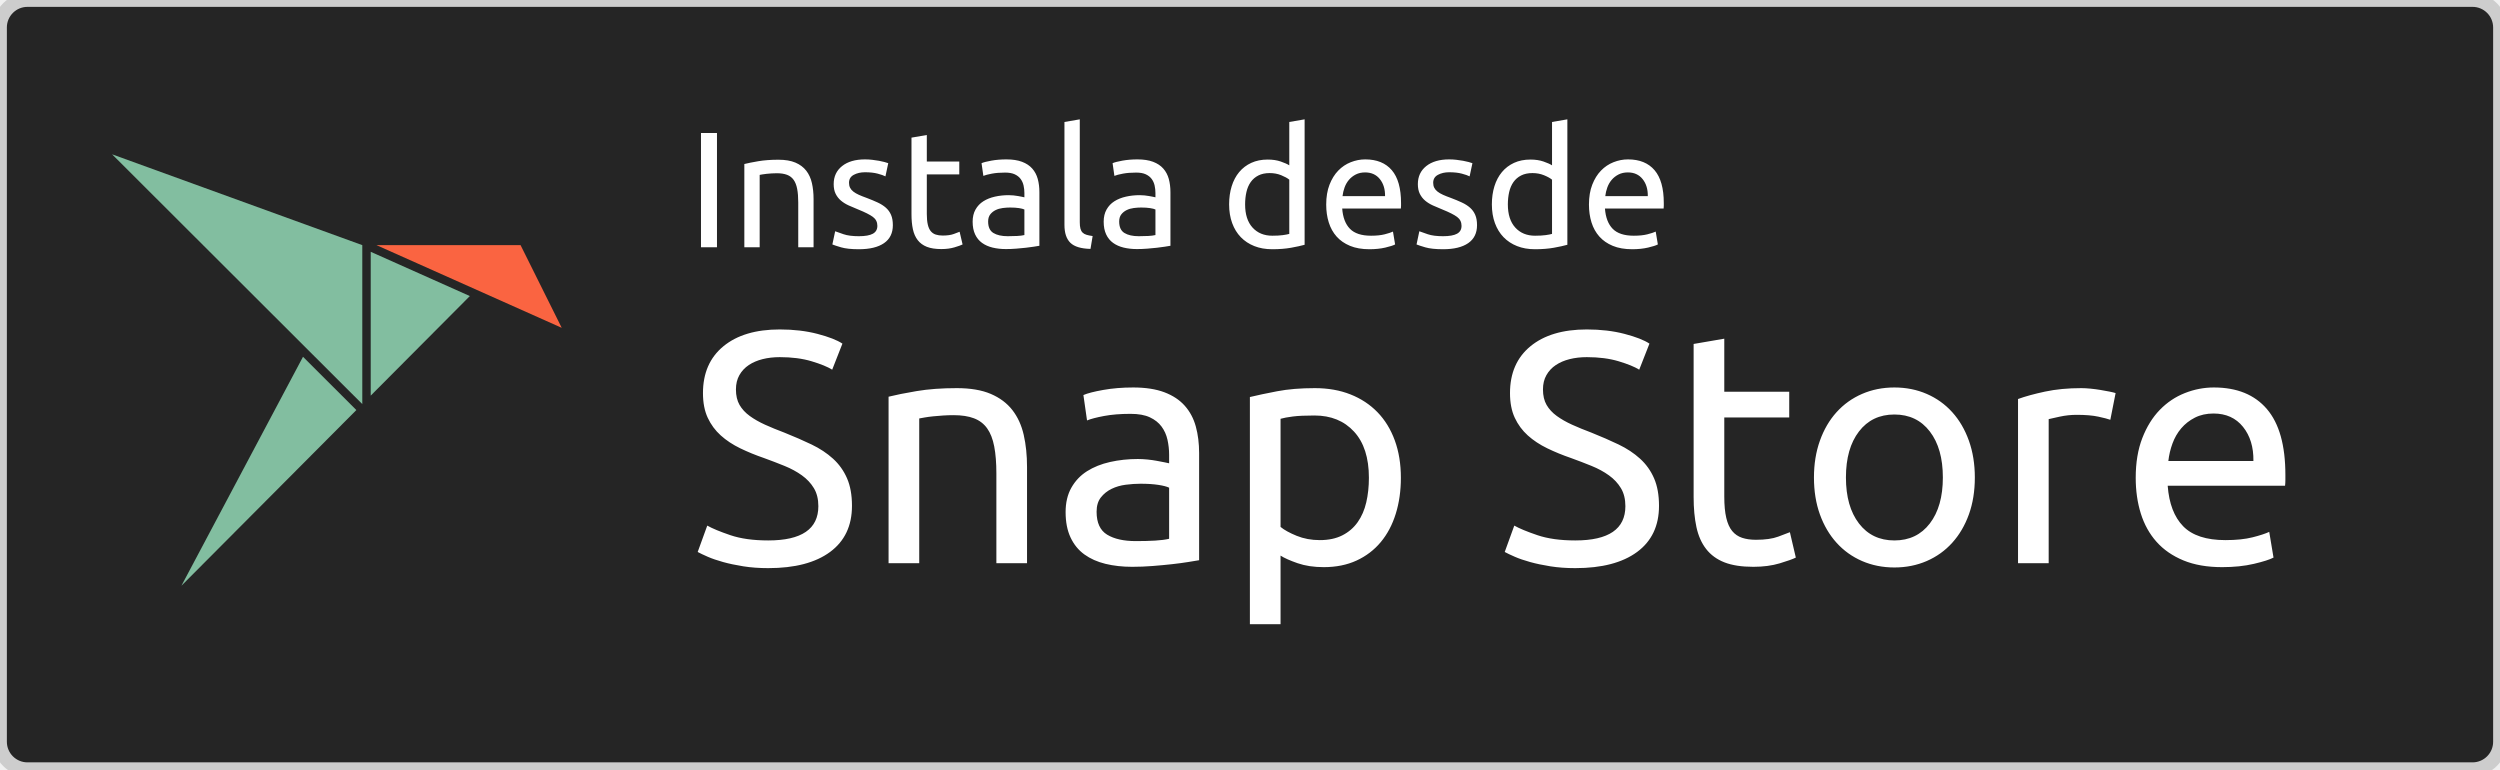
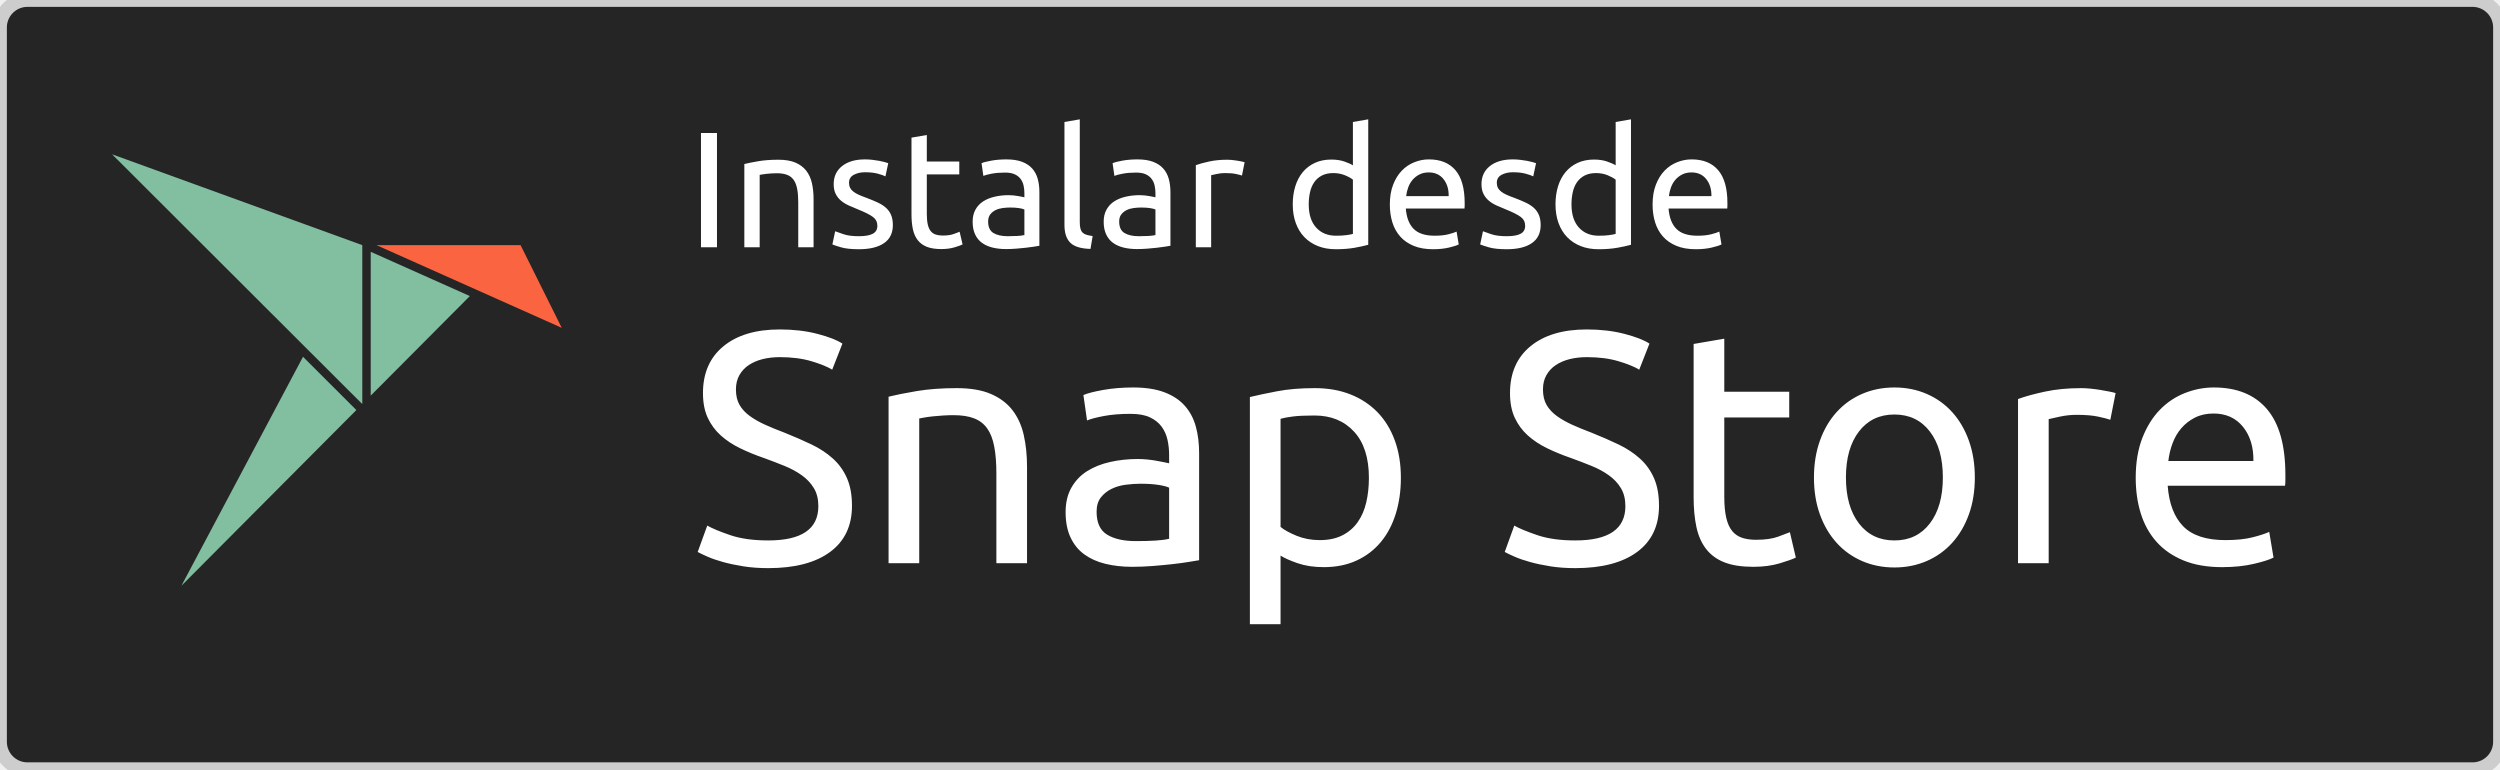
<svg xmlns="http://www.w3.org/2000/svg" width="182px" height="56px" viewBox="0 0 182 56" version="1.1">
  <g id="[ES]-snap-store-black-uneditable" stroke="none" stroke-width="1" fill="none" fill-rule="evenodd">
    <rect id="Rectangle-path" stroke="#CDCDCD" fill="#252525" x="0" y="0" width="182" height="56" rx="2" />
    <g id="logo" transform="translate(8, 11)" fill-rule="nonzero">
      <path d="M18.988,17.802 L18.988,7.331 L26.205,10.553 L18.988,17.802 Z M5.208,31.641 L14.059,14.974 L17.942,18.852 L5.208,31.641 Z M0.16,0.233 L18.375,6.846 L18.375,18.417 L0.16,0.233 Z" id="body" fill="#82BEA0" />
      <polygon id="head" fill="#FA6441" points="29.897 6.845 19.406 6.845 32.894 12.866" />
    </g>
-     <path d="M51.032,9.684 L52.196,9.684 L52.196,18 L51.032,18 L51.032,9.684 Z M54.188,11.94 C54.444,11.876 54.784,11.808 55.208,11.736 C55.632,11.664 56.12,11.628 56.672,11.628 C57.168,11.628 57.58,11.698 57.908,11.838 C58.236,11.978 58.498,12.174 58.694,12.426 C58.89,12.678 59.028,12.98 59.108,13.332 C59.188,13.684 59.228,14.072 59.228,14.496 L59.228,18 L58.112,18 L58.112,14.736 C58.112,14.352 58.086,14.024 58.034,13.752 C57.982,13.48 57.896,13.26 57.776,13.092 C57.656,12.924 57.496,12.802 57.296,12.726 C57.096,12.65 56.848,12.612 56.552,12.612 C56.432,12.612 56.308,12.616 56.18,12.624 C56.052,12.632 55.93,12.642 55.814,12.654 C55.698,12.666 55.594,12.68 55.502,12.696 C55.41,12.712 55.344,12.724 55.304,12.732 L55.304,18 L54.188,18 L54.188,11.94 Z M62.528,17.196 C62.984,17.196 63.322,17.136 63.542,17.016 C63.762,16.896 63.872,16.704 63.872,16.44 C63.872,16.168 63.764,15.952 63.548,15.792 C63.332,15.632 62.976,15.452 62.48,15.252 C62.24,15.156 62.01,15.058 61.79,14.958 C61.57,14.858 61.38,14.74 61.22,14.604 C61.06,14.468 60.932,14.304 60.836,14.112 C60.74,13.92 60.692,13.684 60.692,13.404 C60.692,12.852 60.896,12.414 61.304,12.09 C61.712,11.766 62.268,11.604 62.972,11.604 C63.148,11.604 63.324,11.614 63.5,11.634 C63.676,11.654 63.84,11.678 63.992,11.706 C64.144,11.734 64.278,11.764 64.394,11.796 C64.51,11.828 64.6,11.856 64.664,11.88 L64.46,12.84 C64.34,12.776 64.152,12.71 63.896,12.642 C63.64,12.574 63.332,12.54 62.972,12.54 C62.66,12.54 62.388,12.602 62.156,12.726 C61.924,12.85 61.808,13.044 61.808,13.308 C61.808,13.444 61.834,13.564 61.886,13.668 C61.938,13.772 62.018,13.866 62.126,13.95 C62.234,14.034 62.368,14.112 62.528,14.184 C62.688,14.256 62.88,14.332 63.104,14.412 C63.4,14.524 63.664,14.634 63.896,14.742 C64.128,14.85 64.326,14.976 64.49,15.12 C64.654,15.264 64.78,15.438 64.868,15.642 C64.956,15.846 65,16.096 65,16.392 C65,16.968 64.786,17.404 64.358,17.7 C63.93,17.996 63.32,18.144 62.528,18.144 C61.976,18.144 61.544,18.098 61.232,18.006 C60.92,17.914 60.708,17.844 60.596,17.796 L60.8,16.836 C60.928,16.884 61.132,16.956 61.412,17.052 C61.692,17.148 62.064,17.196 62.528,17.196 Z M67.472,11.76 L69.836,11.76 L69.836,12.696 L67.472,12.696 L67.472,15.576 C67.472,15.888 67.496,16.146 67.544,16.35 C67.592,16.554 67.664,16.714 67.76,16.83 C67.856,16.946 67.976,17.028 68.12,17.076 C68.264,17.124 68.432,17.148 68.624,17.148 C68.96,17.148 69.23,17.11 69.434,17.034 C69.638,16.958 69.78,16.904 69.86,16.872 L70.076,17.796 C69.964,17.852 69.768,17.922 69.488,18.006 C69.208,18.09 68.888,18.132 68.528,18.132 C68.104,18.132 67.754,18.078 67.478,17.97 C67.202,17.862 66.98,17.7 66.812,17.484 C66.644,17.268 66.526,17.002 66.458,16.686 C66.39,16.37 66.356,16.004 66.356,15.588 L66.356,10.02 L67.472,9.828 L67.472,11.76 Z M73.364,17.196 C73.628,17.196 73.862,17.19 74.066,17.178 C74.27,17.166 74.44,17.144 74.576,17.112 L74.576,15.252 C74.496,15.212 74.366,15.178 74.186,15.15 C74.006,15.122 73.788,15.108 73.532,15.108 C73.364,15.108 73.186,15.12 72.998,15.144 C72.81,15.168 72.638,15.218 72.482,15.294 C72.326,15.37 72.196,15.474 72.092,15.606 C71.988,15.738 71.936,15.912 71.936,16.128 C71.936,16.528 72.064,16.806 72.32,16.962 C72.576,17.118 72.924,17.196 73.364,17.196 Z M73.268,11.604 C73.716,11.604 74.094,11.662 74.402,11.778 C74.71,11.894 74.958,12.058 75.146,12.27 C75.334,12.482 75.468,12.734 75.548,13.026 C75.628,13.318 75.668,13.64 75.668,13.992 L75.668,17.892 C75.572,17.908 75.438,17.93 75.266,17.958 C75.094,17.986 74.9,18.012 74.684,18.036 C74.468,18.06 74.234,18.082 73.982,18.102 C73.73,18.122 73.48,18.132 73.232,18.132 C72.88,18.132 72.556,18.096 72.26,18.024 C71.964,17.952 71.708,17.838 71.492,17.682 C71.276,17.526 71.108,17.32 70.988,17.064 C70.868,16.808 70.808,16.5 70.808,16.14 C70.808,15.796 70.878,15.5 71.018,15.252 C71.158,15.004 71.348,14.804 71.588,14.652 C71.828,14.5 72.108,14.388 72.428,14.316 C72.748,14.244 73.084,14.208 73.436,14.208 C73.548,14.208 73.664,14.214 73.784,14.226 C73.904,14.238 74.018,14.254 74.126,14.274 C74.234,14.294 74.328,14.312 74.408,14.328 C74.488,14.344 74.544,14.356 74.576,14.364 L74.576,14.052 C74.576,13.868 74.556,13.686 74.516,13.506 C74.476,13.326 74.404,13.166 74.3,13.026 C74.196,12.886 74.054,12.774 73.874,12.69 C73.694,12.606 73.46,12.564 73.172,12.564 C72.804,12.564 72.482,12.59 72.206,12.642 C71.93,12.694 71.724,12.748 71.588,12.804 L71.456,11.88 C71.6,11.816 71.84,11.754 72.176,11.694 C72.512,11.634 72.876,11.604 73.268,11.604 Z M79.388,18.12 C78.7,18.104 78.212,17.956 77.924,17.676 C77.636,17.396 77.492,16.96 77.492,16.368 L77.492,8.88 L78.608,8.688 L78.608,16.188 C78.608,16.372 78.624,16.524 78.656,16.644 C78.688,16.764 78.74,16.86 78.812,16.932 C78.884,17.004 78.98,17.058 79.1,17.094 C79.22,17.13 79.368,17.16 79.544,17.184 L79.388,18.12 Z M82.904,17.196 C83.168,17.196 83.402,17.19 83.606,17.178 C83.81,17.166 83.98,17.144 84.116,17.112 L84.116,15.252 C84.036,15.212 83.906,15.178 83.726,15.15 C83.546,15.122 83.328,15.108 83.072,15.108 C82.904,15.108 82.726,15.12 82.538,15.144 C82.35,15.168 82.178,15.218 82.022,15.294 C81.866,15.37 81.736,15.474 81.632,15.606 C81.528,15.738 81.476,15.912 81.476,16.128 C81.476,16.528 81.604,16.806 81.86,16.962 C82.116,17.118 82.464,17.196 82.904,17.196 Z M82.808,11.604 C83.256,11.604 83.634,11.662 83.942,11.778 C84.25,11.894 84.498,12.058 84.686,12.27 C84.874,12.482 85.008,12.734 85.088,13.026 C85.168,13.318 85.208,13.64 85.208,13.992 L85.208,17.892 C85.112,17.908 84.978,17.93 84.806,17.958 C84.634,17.986 84.44,18.012 84.224,18.036 C84.008,18.06 83.774,18.082 83.522,18.102 C83.27,18.122 83.02,18.132 82.772,18.132 C82.42,18.132 82.096,18.096 81.8,18.024 C81.504,17.952 81.248,17.838 81.032,17.682 C80.816,17.526 80.648,17.32 80.528,17.064 C80.408,16.808 80.348,16.5 80.348,16.14 C80.348,15.796 80.418,15.5 80.558,15.252 C80.698,15.004 80.888,14.804 81.128,14.652 C81.368,14.5 81.648,14.388 81.968,14.316 C82.288,14.244 82.624,14.208 82.976,14.208 C83.088,14.208 83.204,14.214 83.324,14.226 C83.444,14.238 83.558,14.254 83.666,14.274 C83.774,14.294 83.868,14.312 83.948,14.328 C84.028,14.344 84.084,14.356 84.116,14.364 L84.116,14.052 C84.116,13.868 84.096,13.686 84.056,13.506 C84.016,13.326 83.944,13.166 83.84,13.026 C83.736,12.886 83.594,12.774 83.414,12.69 C83.234,12.606 83,12.564 82.712,12.564 C82.344,12.564 82.022,12.59 81.746,12.642 C81.47,12.694 81.264,12.748 81.128,12.804 L80.996,11.88 C81.14,11.816 81.38,11.754 81.716,11.694 C82.052,11.634 82.416,11.604 82.808,11.604 Z M93.86,13.08 C93.724,12.968 93.528,12.86 93.272,12.756 C93.016,12.652 92.736,12.6 92.432,12.6 C92.112,12.6 91.838,12.658 91.61,12.774 C91.382,12.89 91.196,13.05 91.052,13.254 C90.908,13.458 90.804,13.7 90.74,13.98 C90.676,14.26 90.644,14.56 90.644,14.88 C90.644,15.608 90.824,16.17 91.184,16.566 C91.544,16.962 92.024,17.16 92.624,17.16 C92.928,17.16 93.182,17.146 93.386,17.118 C93.59,17.09 93.748,17.06 93.86,17.028 L93.86,13.08 Z M93.86,8.88 L94.976,8.688 L94.976,17.82 C94.72,17.892 94.392,17.964 93.992,18.036 C93.592,18.108 93.132,18.144 92.612,18.144 C92.132,18.144 91.7,18.068 91.316,17.916 C90.932,17.764 90.604,17.548 90.332,17.268 C90.06,16.988 89.85,16.646 89.702,16.242 C89.554,15.838 89.48,15.384 89.48,14.88 C89.48,14.4 89.542,13.96 89.666,13.56 C89.79,13.16 89.972,12.816 90.212,12.528 C90.452,12.24 90.746,12.016 91.094,11.856 C91.442,11.696 91.84,11.616 92.288,11.616 C92.648,11.616 92.966,11.664 93.242,11.76 C93.518,11.856 93.724,11.948 93.86,12.036 L93.86,8.88 Z M96.548,14.892 C96.548,14.34 96.628,13.858 96.788,13.446 C96.948,13.034 97.16,12.692 97.424,12.42 C97.688,12.148 97.992,11.944 98.336,11.808 C98.68,11.672 99.032,11.604 99.392,11.604 C100.232,11.604 100.876,11.866 101.324,12.39 C101.772,12.914 101.996,13.712 101.996,14.784 L101.996,14.97 C101.996,15.046 101.992,15.116 101.984,15.18 L97.712,15.18 C97.76,15.828 97.948,16.32 98.276,16.656 C98.604,16.992 99.116,17.16 99.812,17.16 C100.204,17.16 100.534,17.126 100.802,17.058 C101.07,16.99 101.272,16.924 101.408,16.86 L101.564,17.796 C101.428,17.868 101.19,17.944 100.85,18.024 C100.51,18.104 100.124,18.144 99.692,18.144 C99.148,18.144 98.678,18.062 98.282,17.898 C97.886,17.734 97.56,17.508 97.304,17.22 C97.048,16.932 96.858,16.59 96.734,16.194 C96.61,15.798 96.548,15.364 96.548,14.892 Z M100.832,14.28 C100.84,13.776 100.714,13.362 100.454,13.038 C100.194,12.714 99.836,12.552 99.38,12.552 C99.124,12.552 98.898,12.602 98.702,12.702 C98.506,12.802 98.34,12.932 98.204,13.092 C98.068,13.252 97.962,13.436 97.886,13.644 C97.81,13.852 97.76,14.064 97.736,14.28 L100.832,14.28 Z M105.056,17.196 C105.512,17.196 105.85,17.136 106.07,17.016 C106.29,16.896 106.4,16.704 106.4,16.44 C106.4,16.168 106.292,15.952 106.076,15.792 C105.86,15.632 105.504,15.452 105.008,15.252 C104.768,15.156 104.538,15.058 104.318,14.958 C104.098,14.858 103.908,14.74 103.748,14.604 C103.588,14.468 103.46,14.304 103.364,14.112 C103.268,13.92 103.22,13.684 103.22,13.404 C103.22,12.852 103.424,12.414 103.832,12.09 C104.24,11.766 104.796,11.604 105.5,11.604 C105.676,11.604 105.852,11.614 106.028,11.634 C106.204,11.654 106.368,11.678 106.52,11.706 C106.672,11.734 106.806,11.764 106.922,11.796 C107.038,11.828 107.128,11.856 107.192,11.88 L106.988,12.84 C106.868,12.776 106.68,12.71 106.424,12.642 C106.168,12.574 105.86,12.54 105.5,12.54 C105.188,12.54 104.916,12.602 104.684,12.726 C104.452,12.85 104.336,13.044 104.336,13.308 C104.336,13.444 104.362,13.564 104.414,13.668 C104.466,13.772 104.546,13.866 104.654,13.95 C104.762,14.034 104.896,14.112 105.056,14.184 C105.216,14.256 105.408,14.332 105.632,14.412 C105.928,14.524 106.192,14.634 106.424,14.742 C106.656,14.85 106.854,14.976 107.018,15.12 C107.182,15.264 107.308,15.438 107.396,15.642 C107.484,15.846 107.528,16.096 107.528,16.392 C107.528,16.968 107.314,17.404 106.886,17.7 C106.458,17.996 105.848,18.144 105.056,18.144 C104.504,18.144 104.072,18.098 103.76,18.006 C103.448,17.914 103.236,17.844 103.124,17.796 L103.328,16.836 C103.456,16.884 103.66,16.956 103.94,17.052 C104.22,17.148 104.592,17.196 105.056,17.196 Z M112.988,13.08 C112.852,12.968 112.656,12.86 112.4,12.756 C112.144,12.652 111.864,12.6 111.56,12.6 C111.24,12.6 110.966,12.658 110.738,12.774 C110.51,12.89 110.324,13.05 110.18,13.254 C110.036,13.458 109.932,13.7 109.868,13.98 C109.804,14.26 109.772,14.56 109.772,14.88 C109.772,15.608 109.952,16.17 110.312,16.566 C110.672,16.962 111.152,17.16 111.752,17.16 C112.056,17.16 112.31,17.146 112.514,17.118 C112.718,17.09 112.876,17.06 112.988,17.028 L112.988,13.08 Z M112.988,8.88 L114.104,8.688 L114.104,17.82 C113.848,17.892 113.52,17.964 113.12,18.036 C112.72,18.108 112.26,18.144 111.74,18.144 C111.26,18.144 110.828,18.068 110.444,17.916 C110.06,17.764 109.732,17.548 109.46,17.268 C109.188,16.988 108.978,16.646 108.83,16.242 C108.682,15.838 108.608,15.384 108.608,14.88 C108.608,14.4 108.67,13.96 108.794,13.56 C108.918,13.16 109.1,12.816 109.34,12.528 C109.58,12.24 109.874,12.016 110.222,11.856 C110.57,11.696 110.968,11.616 111.416,11.616 C111.776,11.616 112.094,11.664 112.37,11.76 C112.646,11.856 112.852,11.948 112.988,12.036 L112.988,8.88 Z M115.676,14.892 C115.676,14.34 115.756,13.858 115.916,13.446 C116.076,13.034 116.288,12.692 116.552,12.42 C116.816,12.148 117.12,11.944 117.464,11.808 C117.808,11.672 118.16,11.604 118.52,11.604 C119.36,11.604 120.004,11.866 120.452,12.39 C120.9,12.914 121.124,13.712 121.124,14.784 L121.124,14.97 C121.124,15.046 121.12,15.116 121.112,15.18 L116.84,15.18 C116.888,15.828 117.076,16.32 117.404,16.656 C117.732,16.992 118.244,17.16 118.94,17.16 C119.332,17.16 119.662,17.126 119.93,17.058 C120.198,16.99 120.4,16.924 120.536,16.86 L120.692,17.796 C120.556,17.868 120.318,17.944 119.978,18.024 C119.638,18.104 119.252,18.144 118.82,18.144 C118.276,18.144 117.806,18.062 117.41,17.898 C117.014,17.734 116.688,17.508 116.432,17.22 C116.176,16.932 115.986,16.59 115.862,16.194 C115.738,15.798 115.676,15.364 115.676,14.892 Z M119.96,14.28 C119.968,13.776 119.842,13.362 119.582,13.038 C119.322,12.714 118.964,12.552 118.508,12.552 C118.252,12.552 118.026,12.602 117.83,12.702 C117.634,12.802 117.468,12.932 117.332,13.092 C117.196,13.252 117.09,13.436 117.014,13.644 C116.938,13.852 116.888,14.064 116.864,14.28 L119.96,14.28 Z" id="Get-it-from-the" fill="#FFFFFF" />
+     <path d="M51.032,9.684 L52.196,9.684 L52.196,18 L51.032,18 L51.032,9.684 Z M54.188,11.94 C54.444,11.876 54.784,11.808 55.208,11.736 C55.632,11.664 56.12,11.628 56.672,11.628 C57.168,11.628 57.58,11.698 57.908,11.838 C58.236,11.978 58.498,12.174 58.694,12.426 C58.89,12.678 59.028,12.98 59.108,13.332 C59.188,13.684 59.228,14.072 59.228,14.496 L59.228,18 L58.112,18 L58.112,14.736 C58.112,14.352 58.086,14.024 58.034,13.752 C57.982,13.48 57.896,13.26 57.776,13.092 C57.656,12.924 57.496,12.802 57.296,12.726 C57.096,12.65 56.848,12.612 56.552,12.612 C56.432,12.612 56.308,12.616 56.18,12.624 C56.052,12.632 55.93,12.642 55.814,12.654 C55.698,12.666 55.594,12.68 55.502,12.696 C55.41,12.712 55.344,12.724 55.304,12.732 L55.304,18 L54.188,18 L54.188,11.94 Z M62.528,17.196 C62.984,17.196 63.322,17.136 63.542,17.016 C63.762,16.896 63.872,16.704 63.872,16.44 C63.872,16.168 63.764,15.952 63.548,15.792 C63.332,15.632 62.976,15.452 62.48,15.252 C62.24,15.156 62.01,15.058 61.79,14.958 C61.57,14.858 61.38,14.74 61.22,14.604 C61.06,14.468 60.932,14.304 60.836,14.112 C60.74,13.92 60.692,13.684 60.692,13.404 C60.692,12.852 60.896,12.414 61.304,12.09 C61.712,11.766 62.268,11.604 62.972,11.604 C63.148,11.604 63.324,11.614 63.5,11.634 C63.676,11.654 63.84,11.678 63.992,11.706 C64.144,11.734 64.278,11.764 64.394,11.796 C64.51,11.828 64.6,11.856 64.664,11.88 L64.46,12.84 C64.34,12.776 64.152,12.71 63.896,12.642 C63.64,12.574 63.332,12.54 62.972,12.54 C62.66,12.54 62.388,12.602 62.156,12.726 C61.924,12.85 61.808,13.044 61.808,13.308 C61.808,13.444 61.834,13.564 61.886,13.668 C61.938,13.772 62.018,13.866 62.126,13.95 C62.234,14.034 62.368,14.112 62.528,14.184 C62.688,14.256 62.88,14.332 63.104,14.412 C63.4,14.524 63.664,14.634 63.896,14.742 C64.128,14.85 64.326,14.976 64.49,15.12 C64.654,15.264 64.78,15.438 64.868,15.642 C64.956,15.846 65,16.096 65,16.392 C65,16.968 64.786,17.404 64.358,17.7 C63.93,17.996 63.32,18.144 62.528,18.144 C61.976,18.144 61.544,18.098 61.232,18.006 C60.92,17.914 60.708,17.844 60.596,17.796 L60.8,16.836 C60.928,16.884 61.132,16.956 61.412,17.052 C61.692,17.148 62.064,17.196 62.528,17.196 Z M67.472,11.76 L69.836,11.76 L69.836,12.696 L67.472,12.696 L67.472,15.576 C67.472,15.888 67.496,16.146 67.544,16.35 C67.592,16.554 67.664,16.714 67.76,16.83 C67.856,16.946 67.976,17.028 68.12,17.076 C68.264,17.124 68.432,17.148 68.624,17.148 C68.96,17.148 69.23,17.11 69.434,17.034 C69.638,16.958 69.78,16.904 69.86,16.872 L70.076,17.796 C69.964,17.852 69.768,17.922 69.488,18.006 C69.208,18.09 68.888,18.132 68.528,18.132 C68.104,18.132 67.754,18.078 67.478,17.97 C67.202,17.862 66.98,17.7 66.812,17.484 C66.644,17.268 66.526,17.002 66.458,16.686 C66.39,16.37 66.356,16.004 66.356,15.588 L66.356,10.02 L67.472,9.828 L67.472,11.76 Z M73.364,17.196 C73.628,17.196 73.862,17.19 74.066,17.178 C74.27,17.166 74.44,17.144 74.576,17.112 L74.576,15.252 C74.496,15.212 74.366,15.178 74.186,15.15 C74.006,15.122 73.788,15.108 73.532,15.108 C73.364,15.108 73.186,15.12 72.998,15.144 C72.81,15.168 72.638,15.218 72.482,15.294 C72.326,15.37 72.196,15.474 72.092,15.606 C71.988,15.738 71.936,15.912 71.936,16.128 C71.936,16.528 72.064,16.806 72.32,16.962 C72.576,17.118 72.924,17.196 73.364,17.196 Z M73.268,11.604 C73.716,11.604 74.094,11.662 74.402,11.778 C74.71,11.894 74.958,12.058 75.146,12.27 C75.334,12.482 75.468,12.734 75.548,13.026 C75.628,13.318 75.668,13.64 75.668,13.992 L75.668,17.892 C75.572,17.908 75.438,17.93 75.266,17.958 C75.094,17.986 74.9,18.012 74.684,18.036 C74.468,18.06 74.234,18.082 73.982,18.102 C73.73,18.122 73.48,18.132 73.232,18.132 C72.88,18.132 72.556,18.096 72.26,18.024 C71.964,17.952 71.708,17.838 71.492,17.682 C71.276,17.526 71.108,17.32 70.988,17.064 C70.868,16.808 70.808,16.5 70.808,16.14 C70.808,15.796 70.878,15.5 71.018,15.252 C71.158,15.004 71.348,14.804 71.588,14.652 C71.828,14.5 72.108,14.388 72.428,14.316 C72.748,14.244 73.084,14.208 73.436,14.208 C73.548,14.208 73.664,14.214 73.784,14.226 C73.904,14.238 74.018,14.254 74.126,14.274 C74.234,14.294 74.328,14.312 74.408,14.328 C74.488,14.344 74.544,14.356 74.576,14.364 L74.576,14.052 C74.576,13.868 74.556,13.686 74.516,13.506 C74.476,13.326 74.404,13.166 74.3,13.026 C74.196,12.886 74.054,12.774 73.874,12.69 C73.694,12.606 73.46,12.564 73.172,12.564 C72.804,12.564 72.482,12.59 72.206,12.642 C71.93,12.694 71.724,12.748 71.588,12.804 L71.456,11.88 C71.6,11.816 71.84,11.754 72.176,11.694 C72.512,11.634 72.876,11.604 73.268,11.604 Z M79.388,18.12 C78.7,18.104 78.212,17.956 77.924,17.676 C77.636,17.396 77.492,16.96 77.492,16.368 L77.492,8.88 L78.608,8.688 L78.608,16.188 C78.608,16.372 78.624,16.524 78.656,16.644 C78.688,16.764 78.74,16.86 78.812,16.932 C78.884,17.004 78.98,17.058 79.1,17.094 C79.22,17.13 79.368,17.16 79.544,17.184 L79.388,18.12 Z M82.904,17.196 C83.168,17.196 83.402,17.19 83.606,17.178 C83.81,17.166 83.98,17.144 84.116,17.112 L84.116,15.252 C84.036,15.212 83.906,15.178 83.726,15.15 C83.546,15.122 83.328,15.108 83.072,15.108 C82.904,15.108 82.726,15.12 82.538,15.144 C82.35,15.168 82.178,15.218 82.022,15.294 C81.866,15.37 81.736,15.474 81.632,15.606 C81.528,15.738 81.476,15.912 81.476,16.128 C81.476,16.528 81.604,16.806 81.86,16.962 C82.116,17.118 82.464,17.196 82.904,17.196 Z M82.808,11.604 C83.256,11.604 83.634,11.662 83.942,11.778 C84.25,11.894 84.498,12.058 84.686,12.27 C84.874,12.482 85.008,12.734 85.088,13.026 C85.168,13.318 85.208,13.64 85.208,13.992 L85.208,17.892 C85.112,17.908 84.978,17.93 84.806,17.958 C84.634,17.986 84.44,18.012 84.224,18.036 C84.008,18.06 83.774,18.082 83.522,18.102 C83.27,18.122 83.02,18.132 82.772,18.132 C82.42,18.132 82.096,18.096 81.8,18.024 C81.504,17.952 81.248,17.838 81.032,17.682 C80.816,17.526 80.648,17.32 80.528,17.064 C80.408,16.808 80.348,16.5 80.348,16.14 C80.348,15.796 80.418,15.5 80.558,15.252 C80.698,15.004 80.888,14.804 81.128,14.652 C81.368,14.5 81.648,14.388 81.968,14.316 C82.288,14.244 82.624,14.208 82.976,14.208 C83.088,14.208 83.204,14.214 83.324,14.226 C83.444,14.238 83.558,14.254 83.666,14.274 C83.774,14.294 83.868,14.312 83.948,14.328 C84.028,14.344 84.084,14.356 84.116,14.364 L84.116,14.052 C84.116,13.868 84.096,13.686 84.056,13.506 C84.016,13.326 83.944,13.166 83.84,13.026 C83.736,12.886 83.594,12.774 83.414,12.69 C83.234,12.606 83,12.564 82.712,12.564 C82.344,12.564 82.022,12.59 81.746,12.642 C81.47,12.694 81.264,12.748 81.128,12.804 L80.996,11.88 C81.14,11.816 81.38,11.754 81.716,11.694 C82.052,11.634 82.416,11.604 82.808,11.604 Z M89.36,11.628 C89.456,11.628 89.566,11.634 89.69,11.646 C89.814,11.658 89.936,11.674 90.056,11.694 C90.176,11.714 90.286,11.734 90.386,11.754 C90.486,11.774 90.56,11.792 90.608,11.808 L90.416,12.78 C90.328,12.748 90.182,12.71 89.978,12.666 C89.774,12.622 89.512,12.6 89.192,12.6 C88.984,12.6 88.778,12.622 88.574,12.666 C88.37,12.71 88.236,12.74 88.172,12.756 L88.172,18 L87.056,18 L87.056,12.024 C87.32,11.928 87.648,11.838 88.04,11.754 C88.432,11.67 88.872,11.628 89.36,11.628 Z M98.492,13.08 C98.356,12.968 98.16,12.86 97.904,12.756 C97.648,12.652 97.368,12.6 97.064,12.6 C96.744,12.6 96.47,12.658 96.242,12.774 C96.014,12.89 95.828,13.05 95.684,13.254 C95.54,13.458 95.436,13.7 95.372,13.98 C95.308,14.26 95.276,14.56 95.276,14.88 C95.276,15.608 95.456,16.17 95.816,16.566 C96.176,16.962 96.656,17.16 97.256,17.16 C97.56,17.16 97.814,17.146 98.018,17.118 C98.222,17.09 98.38,17.06 98.492,17.028 L98.492,13.08 Z M98.492,8.88 L99.608,8.688 L99.608,17.82 C99.352,17.892 99.024,17.964 98.624,18.036 C98.224,18.108 97.764,18.144 97.244,18.144 C96.764,18.144 96.332,18.068 95.948,17.916 C95.564,17.764 95.236,17.548 94.964,17.268 C94.692,16.988 94.482,16.646 94.334,16.242 C94.186,15.838 94.112,15.384 94.112,14.88 C94.112,14.4 94.174,13.96 94.298,13.56 C94.422,13.16 94.604,12.816 94.844,12.528 C95.084,12.24 95.378,12.016 95.726,11.856 C96.074,11.696 96.472,11.616 96.92,11.616 C97.28,11.616 97.598,11.664 97.874,11.76 C98.15,11.856 98.356,11.948 98.492,12.036 L98.492,8.88 Z M101.18,14.892 C101.18,14.34 101.26,13.858 101.42,13.446 C101.58,13.034 101.792,12.692 102.056,12.42 C102.32,12.148 102.624,11.944 102.968,11.808 C103.312,11.672 103.664,11.604 104.024,11.604 C104.864,11.604 105.508,11.866 105.956,12.39 C106.404,12.914 106.628,13.712 106.628,14.784 L106.628,14.97 C106.628,15.046 106.624,15.116 106.616,15.18 L102.344,15.18 C102.392,15.828 102.58,16.32 102.908,16.656 C103.236,16.992 103.748,17.16 104.444,17.16 C104.836,17.16 105.166,17.126 105.434,17.058 C105.702,16.99 105.904,16.924 106.04,16.86 L106.196,17.796 C106.06,17.868 105.822,17.944 105.482,18.024 C105.142,18.104 104.756,18.144 104.324,18.144 C103.78,18.144 103.31,18.062 102.914,17.898 C102.518,17.734 102.192,17.508 101.936,17.22 C101.68,16.932 101.49,16.59 101.366,16.194 C101.242,15.798 101.18,15.364 101.18,14.892 Z M105.464,14.28 C105.472,13.776 105.346,13.362 105.086,13.038 C104.826,12.714 104.468,12.552 104.012,12.552 C103.756,12.552 103.53,12.602 103.334,12.702 C103.138,12.802 102.972,12.932 102.836,13.092 C102.7,13.252 102.594,13.436 102.518,13.644 C102.442,13.852 102.392,14.064 102.368,14.28 L105.464,14.28 Z M109.688,17.196 C110.144,17.196 110.482,17.136 110.702,17.016 C110.922,16.896 111.032,16.704 111.032,16.44 C111.032,16.168 110.924,15.952 110.708,15.792 C110.492,15.632 110.136,15.452 109.64,15.252 C109.4,15.156 109.17,15.058 108.95,14.958 C108.73,14.858 108.54,14.74 108.38,14.604 C108.22,14.468 108.092,14.304 107.996,14.112 C107.9,13.92 107.852,13.684 107.852,13.404 C107.852,12.852 108.056,12.414 108.464,12.09 C108.872,11.766 109.428,11.604 110.132,11.604 C110.308,11.604 110.484,11.614 110.66,11.634 C110.836,11.654 111,11.678 111.152,11.706 C111.304,11.734 111.438,11.764 111.554,11.796 C111.67,11.828 111.76,11.856 111.824,11.88 L111.62,12.84 C111.5,12.776 111.312,12.71 111.056,12.642 C110.8,12.574 110.492,12.54 110.132,12.54 C109.82,12.54 109.548,12.602 109.316,12.726 C109.084,12.85 108.968,13.044 108.968,13.308 C108.968,13.444 108.994,13.564 109.046,13.668 C109.098,13.772 109.178,13.866 109.286,13.95 C109.394,14.034 109.528,14.112 109.688,14.184 C109.848,14.256 110.04,14.332 110.264,14.412 C110.56,14.524 110.824,14.634 111.056,14.742 C111.288,14.85 111.486,14.976 111.65,15.12 C111.814,15.264 111.94,15.438 112.028,15.642 C112.116,15.846 112.16,16.096 112.16,16.392 C112.16,16.968 111.946,17.404 111.518,17.7 C111.09,17.996 110.48,18.144 109.688,18.144 C109.136,18.144 108.704,18.098 108.392,18.006 C108.08,17.914 107.868,17.844 107.756,17.796 L107.96,16.836 C108.088,16.884 108.292,16.956 108.572,17.052 C108.852,17.148 109.224,17.196 109.688,17.196 Z M117.62,13.08 C117.484,12.968 117.288,12.86 117.032,12.756 C116.776,12.652 116.496,12.6 116.192,12.6 C115.872,12.6 115.598,12.658 115.37,12.774 C115.142,12.89 114.956,13.05 114.812,13.254 C114.668,13.458 114.564,13.7 114.5,13.98 C114.436,14.26 114.404,14.56 114.404,14.88 C114.404,15.608 114.584,16.17 114.944,16.566 C115.304,16.962 115.784,17.16 116.384,17.16 C116.688,17.16 116.942,17.146 117.146,17.118 C117.35,17.09 117.508,17.06 117.62,17.028 L117.62,13.08 Z M117.62,8.88 L118.736,8.688 L118.736,17.82 C118.48,17.892 118.152,17.964 117.752,18.036 C117.352,18.108 116.892,18.144 116.372,18.144 C115.892,18.144 115.46,18.068 115.076,17.916 C114.692,17.764 114.364,17.548 114.092,17.268 C113.82,16.988 113.61,16.646 113.462,16.242 C113.314,15.838 113.24,15.384 113.24,14.88 C113.24,14.4 113.302,13.96 113.426,13.56 C113.55,13.16 113.732,12.816 113.972,12.528 C114.212,12.24 114.506,12.016 114.854,11.856 C115.202,11.696 115.6,11.616 116.048,11.616 C116.408,11.616 116.726,11.664 117.002,11.76 C117.278,11.856 117.484,11.948 117.62,12.036 L117.62,8.88 Z M120.308,14.892 C120.308,14.34 120.388,13.858 120.548,13.446 C120.708,13.034 120.92,12.692 121.184,12.42 C121.448,12.148 121.752,11.944 122.096,11.808 C122.44,11.672 122.792,11.604 123.152,11.604 C123.992,11.604 124.636,11.866 125.084,12.39 C125.532,12.914 125.756,13.712 125.756,14.784 L125.756,14.97 C125.756,15.046 125.752,15.116 125.744,15.18 L121.472,15.18 C121.52,15.828 121.708,16.32 122.036,16.656 C122.364,16.992 122.876,17.16 123.572,17.16 C123.964,17.16 124.294,17.126 124.562,17.058 C124.83,16.99 125.032,16.924 125.168,16.86 L125.324,17.796 C125.188,17.868 124.95,17.944 124.61,18.024 C124.27,18.104 123.884,18.144 123.452,18.144 C122.908,18.144 122.438,18.062 122.042,17.898 C121.646,17.734 121.32,17.508 121.064,17.22 C120.808,16.932 120.618,16.59 120.494,16.194 C120.37,15.798 120.308,15.364 120.308,14.892 Z M124.592,14.28 C124.6,13.776 124.474,13.362 124.214,13.038 C123.954,12.714 123.596,12.552 123.14,12.552 C122.884,12.552 122.658,12.602 122.462,12.702 C122.266,12.802 122.1,12.932 121.964,13.092 C121.828,13.252 121.722,13.436 121.646,13.644 C121.57,13.852 121.52,14.064 121.496,14.28 L124.592,14.28 Z" id="Get-it-from-the" fill="#FFFFFF" />
    <path d="M55.928,39.344 C58.36,39.344 59.576,38.512 59.576,36.848 C59.576,36.336 59.468,35.9 59.252,35.54 C59.036,35.18 58.744,34.868 58.376,34.604 C58.008,34.34 57.588,34.112 57.116,33.92 C56.644,33.728 56.144,33.536 55.616,33.344 C55.008,33.136 54.432,32.9 53.888,32.636 C53.344,32.372 52.872,32.06 52.472,31.7 C52.072,31.34 51.756,30.912 51.524,30.416 C51.292,29.92 51.176,29.32 51.176,28.616 C51.176,27.16 51.672,26.024 52.664,25.208 C53.656,24.392 55.024,23.984 56.768,23.984 C57.776,23.984 58.692,24.092 59.516,24.308 C60.34,24.524 60.944,24.76 61.328,25.016 L60.584,26.912 C60.248,26.704 59.748,26.5 59.084,26.3 C58.42,26.1 57.648,26 56.768,26 C56.32,26 55.904,26.048 55.52,26.144 C55.136,26.24 54.8,26.384 54.512,26.576 C54.224,26.768 53.996,27.012 53.828,27.308 C53.66,27.604 53.576,27.952 53.576,28.352 C53.576,28.8 53.664,29.176 53.84,29.48 C54.016,29.784 54.264,30.052 54.584,30.284 C54.904,30.516 55.276,30.728 55.7,30.92 C56.124,31.112 56.592,31.304 57.104,31.496 C57.824,31.784 58.484,32.072 59.084,32.36 C59.684,32.648 60.204,32.992 60.644,33.392 C61.084,33.792 61.424,34.268 61.664,34.82 C61.904,35.372 62.024,36.04 62.024,36.824 C62.024,38.28 61.492,39.4 60.428,40.184 C59.364,40.968 57.864,41.36 55.928,41.36 C55.272,41.36 54.668,41.316 54.116,41.228 C53.564,41.14 53.072,41.036 52.64,40.916 C52.208,40.796 51.836,40.668 51.524,40.532 C51.212,40.396 50.968,40.28 50.792,40.184 L51.488,38.264 C51.856,38.472 52.416,38.704 53.168,38.96 C53.92,39.216 54.84,39.344 55.928,39.344 Z M64.688,28.88 C65.2,28.752 65.88,28.616 66.728,28.472 C67.576,28.328 68.552,28.256 69.656,28.256 C70.648,28.256 71.472,28.396 72.128,28.676 C72.784,28.956 73.308,29.348 73.7,29.852 C74.092,30.356 74.368,30.96 74.528,31.664 C74.688,32.368 74.768,33.144 74.768,33.992 L74.768,41 L72.536,41 L72.536,34.472 C72.536,33.704 72.484,33.048 72.38,32.504 C72.276,31.96 72.104,31.52 71.864,31.184 C71.624,30.848 71.304,30.604 70.904,30.452 C70.504,30.3 70.008,30.224 69.416,30.224 C69.176,30.224 68.928,30.232 68.672,30.248 C68.416,30.264 68.172,30.284 67.94,30.308 C67.708,30.332 67.5,30.36 67.316,30.392 C67.132,30.424 67,30.448 66.92,30.464 L66.92,41 L64.688,41 L64.688,28.88 Z M82.688,39.392 C83.216,39.392 83.684,39.38 84.092,39.356 C84.5,39.332 84.84,39.288 85.112,39.224 L85.112,35.504 C84.952,35.424 84.692,35.356 84.332,35.3 C83.972,35.244 83.536,35.216 83.024,35.216 C82.688,35.216 82.332,35.24 81.956,35.288 C81.58,35.336 81.236,35.436 80.924,35.588 C80.612,35.74 80.352,35.948 80.144,36.212 C79.936,36.476 79.832,36.824 79.832,37.256 C79.832,38.056 80.088,38.612 80.6,38.924 C81.112,39.236 81.808,39.392 82.688,39.392 Z M82.496,28.208 C83.392,28.208 84.148,28.324 84.764,28.556 C85.38,28.788 85.876,29.116 86.252,29.54 C86.628,29.964 86.896,30.468 87.056,31.052 C87.216,31.636 87.296,32.28 87.296,32.984 L87.296,40.784 C87.104,40.816 86.836,40.86 86.492,40.916 C86.148,40.972 85.76,41.024 85.328,41.072 C84.896,41.12 84.428,41.164 83.924,41.204 C83.42,41.244 82.92,41.264 82.424,41.264 C81.72,41.264 81.072,41.192 80.48,41.048 C79.888,40.904 79.376,40.676 78.944,40.364 C78.512,40.052 78.176,39.64 77.936,39.128 C77.696,38.616 77.576,38 77.576,37.28 C77.576,36.592 77.716,36 77.996,35.504 C78.276,35.008 78.656,34.608 79.136,34.304 C79.616,34 80.176,33.776 80.816,33.632 C81.456,33.488 82.128,33.416 82.832,33.416 C83.056,33.416 83.288,33.428 83.528,33.452 C83.768,33.476 83.996,33.508 84.212,33.548 C84.428,33.588 84.616,33.624 84.776,33.656 C84.936,33.688 85.048,33.712 85.112,33.728 L85.112,33.104 C85.112,32.736 85.072,32.372 84.992,32.012 C84.912,31.652 84.768,31.332 84.56,31.052 C84.352,30.772 84.068,30.548 83.708,30.38 C83.348,30.212 82.88,30.128 82.304,30.128 C81.568,30.128 80.924,30.18 80.372,30.284 C79.82,30.388 79.408,30.496 79.136,30.608 L78.872,28.76 C79.16,28.632 79.64,28.508 80.312,28.388 C80.984,28.268 81.712,28.208 82.496,28.208 Z M99.656,34.784 C99.656,33.328 99.296,32.208 98.576,31.424 C97.856,30.64 96.896,30.248 95.696,30.248 C95.024,30.248 94.5,30.272 94.124,30.32 C93.748,30.368 93.448,30.424 93.224,30.488 L93.224,38.36 C93.496,38.584 93.888,38.8 94.4,39.008 C94.912,39.216 95.472,39.32 96.08,39.32 C96.72,39.32 97.268,39.204 97.724,38.972 C98.18,38.74 98.552,38.42 98.84,38.012 C99.128,37.604 99.336,37.124 99.464,36.572 C99.592,36.02 99.656,35.424 99.656,34.784 Z M101.984,34.784 C101.984,35.728 101.86,36.6 101.612,37.4 C101.364,38.2 101,38.888 100.52,39.464 C100.04,40.04 99.452,40.488 98.756,40.808 C98.06,41.128 97.264,41.288 96.368,41.288 C95.648,41.288 95.012,41.192 94.46,41 C93.908,40.808 93.496,40.624 93.224,40.448 L93.224,45.44 L90.992,45.44 L90.992,28.904 C91.52,28.776 92.18,28.636 92.972,28.484 C93.764,28.332 94.68,28.256 95.72,28.256 C96.68,28.256 97.544,28.408 98.312,28.712 C99.08,29.016 99.736,29.448 100.28,30.008 C100.824,30.568 101.244,31.252 101.54,32.06 C101.836,32.868 101.984,33.776 101.984,34.784 Z M114.68,39.344 C117.112,39.344 118.328,38.512 118.328,36.848 C118.328,36.336 118.22,35.9 118.004,35.54 C117.788,35.18 117.496,34.868 117.128,34.604 C116.76,34.34 116.34,34.112 115.868,33.92 C115.396,33.728 114.896,33.536 114.368,33.344 C113.76,33.136 113.184,32.9 112.64,32.636 C112.096,32.372 111.624,32.06 111.224,31.7 C110.824,31.34 110.508,30.912 110.276,30.416 C110.044,29.92 109.928,29.32 109.928,28.616 C109.928,27.16 110.424,26.024 111.416,25.208 C112.408,24.392 113.776,23.984 115.52,23.984 C116.528,23.984 117.444,24.092 118.268,24.308 C119.092,24.524 119.696,24.76 120.08,25.016 L119.336,26.912 C119,26.704 118.5,26.5 117.836,26.3 C117.172,26.1 116.4,26 115.52,26 C115.072,26 114.656,26.048 114.272,26.144 C113.888,26.24 113.552,26.384 113.264,26.576 C112.976,26.768 112.748,27.012 112.58,27.308 C112.412,27.604 112.328,27.952 112.328,28.352 C112.328,28.8 112.416,29.176 112.592,29.48 C112.768,29.784 113.016,30.052 113.336,30.284 C113.656,30.516 114.028,30.728 114.452,30.92 C114.876,31.112 115.344,31.304 115.856,31.496 C116.576,31.784 117.236,32.072 117.836,32.36 C118.436,32.648 118.956,32.992 119.396,33.392 C119.836,33.792 120.176,34.268 120.416,34.82 C120.656,35.372 120.776,36.04 120.776,36.824 C120.776,38.28 120.244,39.4 119.18,40.184 C118.116,40.968 116.616,41.36 114.68,41.36 C114.024,41.36 113.42,41.316 112.868,41.228 C112.316,41.14 111.824,41.036 111.392,40.916 C110.96,40.796 110.588,40.668 110.276,40.532 C109.964,40.396 109.72,40.28 109.544,40.184 L110.24,38.264 C110.608,38.472 111.168,38.704 111.92,38.96 C112.672,39.216 113.592,39.344 114.68,39.344 Z M125.528,28.52 L130.256,28.52 L130.256,30.392 L125.528,30.392 L125.528,36.152 C125.528,36.776 125.576,37.292 125.672,37.7 C125.768,38.108 125.912,38.428 126.104,38.66 C126.296,38.892 126.536,39.056 126.824,39.152 C127.112,39.248 127.448,39.296 127.832,39.296 C128.504,39.296 129.044,39.22 129.452,39.068 C129.86,38.916 130.144,38.808 130.304,38.744 L130.736,40.592 C130.512,40.704 130.12,40.844 129.56,41.012 C129,41.18 128.36,41.264 127.64,41.264 C126.792,41.264 126.092,41.156 125.54,40.94 C124.988,40.724 124.544,40.4 124.208,39.968 C123.872,39.536 123.636,39.004 123.5,38.372 C123.364,37.74 123.296,37.008 123.296,36.176 L123.296,25.04 L125.528,24.656 L125.528,28.52 Z M143.768,34.76 C143.768,35.752 143.624,36.648 143.336,37.448 C143.048,38.248 142.644,38.936 142.124,39.512 C141.604,40.088 140.984,40.532 140.264,40.844 C139.544,41.156 138.76,41.312 137.912,41.312 C137.064,41.312 136.28,41.156 135.56,40.844 C134.84,40.532 134.22,40.088 133.7,39.512 C133.18,38.936 132.776,38.248 132.488,37.448 C132.2,36.648 132.056,35.752 132.056,34.76 C132.056,33.784 132.2,32.892 132.488,32.084 C132.776,31.276 133.18,30.584 133.7,30.008 C134.22,29.432 134.84,28.988 135.56,28.676 C136.28,28.364 137.064,28.208 137.912,28.208 C138.76,28.208 139.544,28.364 140.264,28.676 C140.984,28.988 141.604,29.432 142.124,30.008 C142.644,30.584 143.048,31.276 143.336,32.084 C143.624,32.892 143.768,33.784 143.768,34.76 Z M141.44,34.76 C141.44,33.352 141.124,32.236 140.492,31.412 C139.86,30.588 139,30.176 137.912,30.176 C136.824,30.176 135.964,30.588 135.332,31.412 C134.7,32.236 134.384,33.352 134.384,34.76 C134.384,36.168 134.7,37.284 135.332,38.108 C135.964,38.932 136.824,39.344 137.912,39.344 C139,39.344 139.86,38.932 140.492,38.108 C141.124,37.284 141.44,36.168 141.44,34.76 Z M151.52,28.256 C151.712,28.256 151.932,28.268 152.18,28.292 C152.428,28.316 152.672,28.348 152.912,28.388 C153.152,28.428 153.372,28.468 153.572,28.508 C153.772,28.548 153.92,28.584 154.016,28.616 L153.632,30.56 C153.456,30.496 153.164,30.42 152.756,30.332 C152.348,30.244 151.824,30.2 151.184,30.2 C150.768,30.2 150.356,30.244 149.948,30.332 C149.54,30.42 149.272,30.48 149.144,30.512 L149.144,41 L146.912,41 L146.912,29.048 C147.44,28.856 148.096,28.676 148.88,28.508 C149.664,28.34 150.544,28.256 151.52,28.256 Z M155.48,34.784 C155.48,33.68 155.64,32.716 155.96,31.892 C156.28,31.068 156.704,30.384 157.232,29.84 C157.76,29.296 158.368,28.888 159.056,28.616 C159.744,28.344 160.448,28.208 161.168,28.208 C162.848,28.208 164.136,28.732 165.032,29.78 C165.928,30.828 166.376,32.424 166.376,34.568 L166.376,34.94 C166.376,35.092 166.368,35.232 166.352,35.36 L157.808,35.36 C157.904,36.656 158.28,37.64 158.936,38.312 C159.592,38.984 160.616,39.32 162.008,39.32 C162.792,39.32 163.452,39.252 163.988,39.116 C164.524,38.98 164.928,38.848 165.2,38.72 L165.512,40.592 C165.24,40.736 164.764,40.888 164.084,41.048 C163.404,41.208 162.632,41.288 161.768,41.288 C160.68,41.288 159.74,41.124 158.948,40.796 C158.156,40.468 157.504,40.016 156.992,39.44 C156.48,38.864 156.1,38.18 155.852,37.388 C155.604,36.596 155.48,35.728 155.48,34.784 Z M164.048,33.56 C164.064,32.552 163.812,31.724 163.292,31.076 C162.772,30.428 162.056,30.104 161.144,30.104 C160.632,30.104 160.18,30.204 159.788,30.404 C159.396,30.604 159.064,30.864 158.792,31.184 C158.52,31.504 158.308,31.872 158.156,32.288 C158.004,32.704 157.904,33.128 157.856,33.56 L164.048,33.56 Z" id="Snap-Store" fill="#FFFFFF" />
  </g>
</svg>
